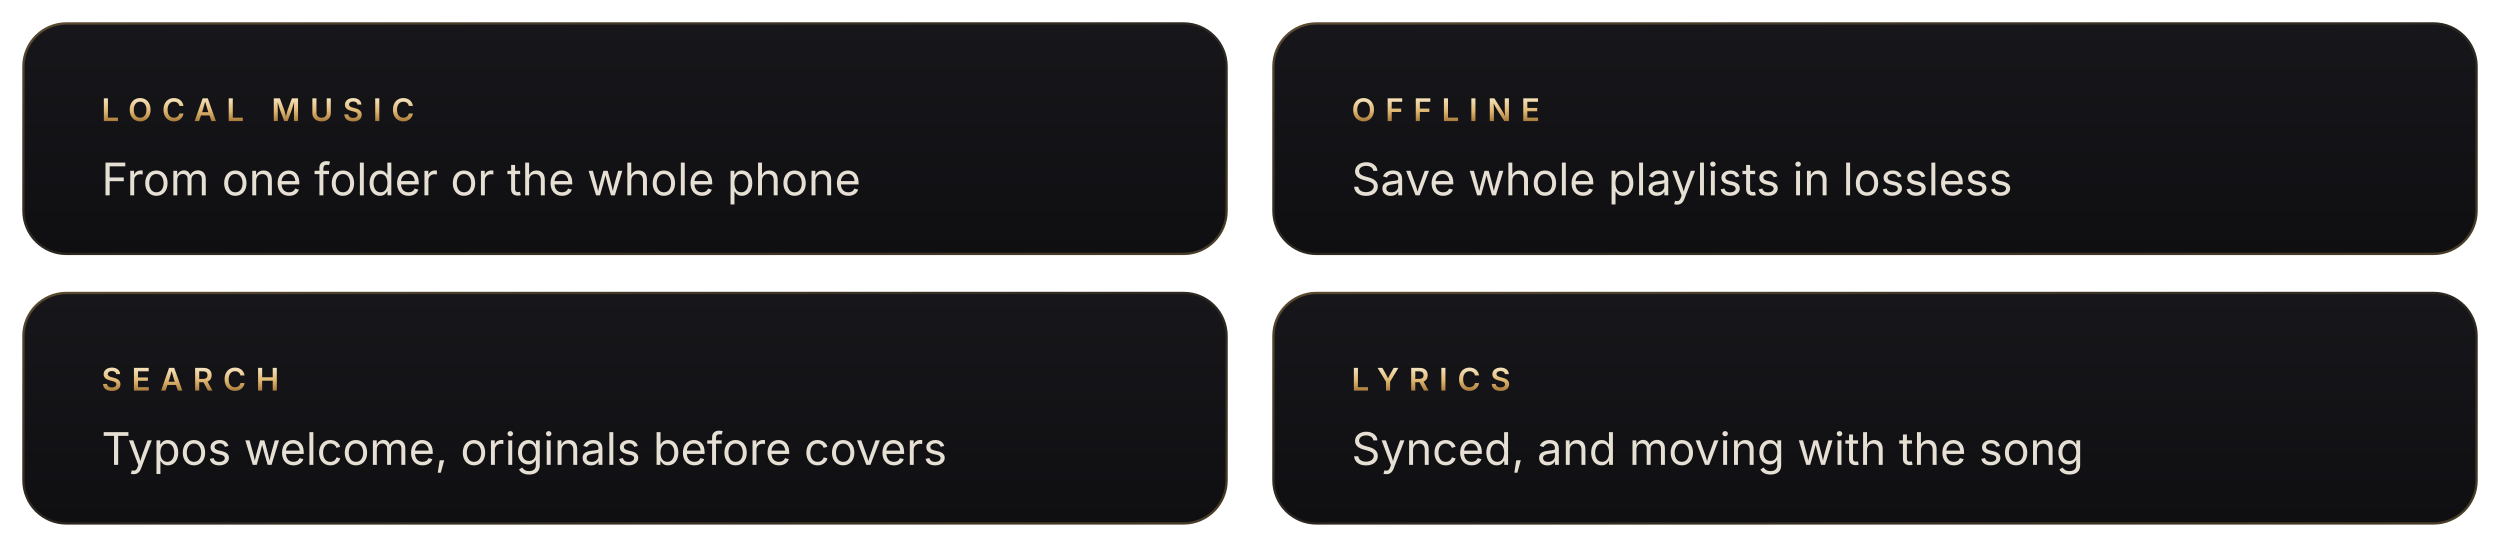
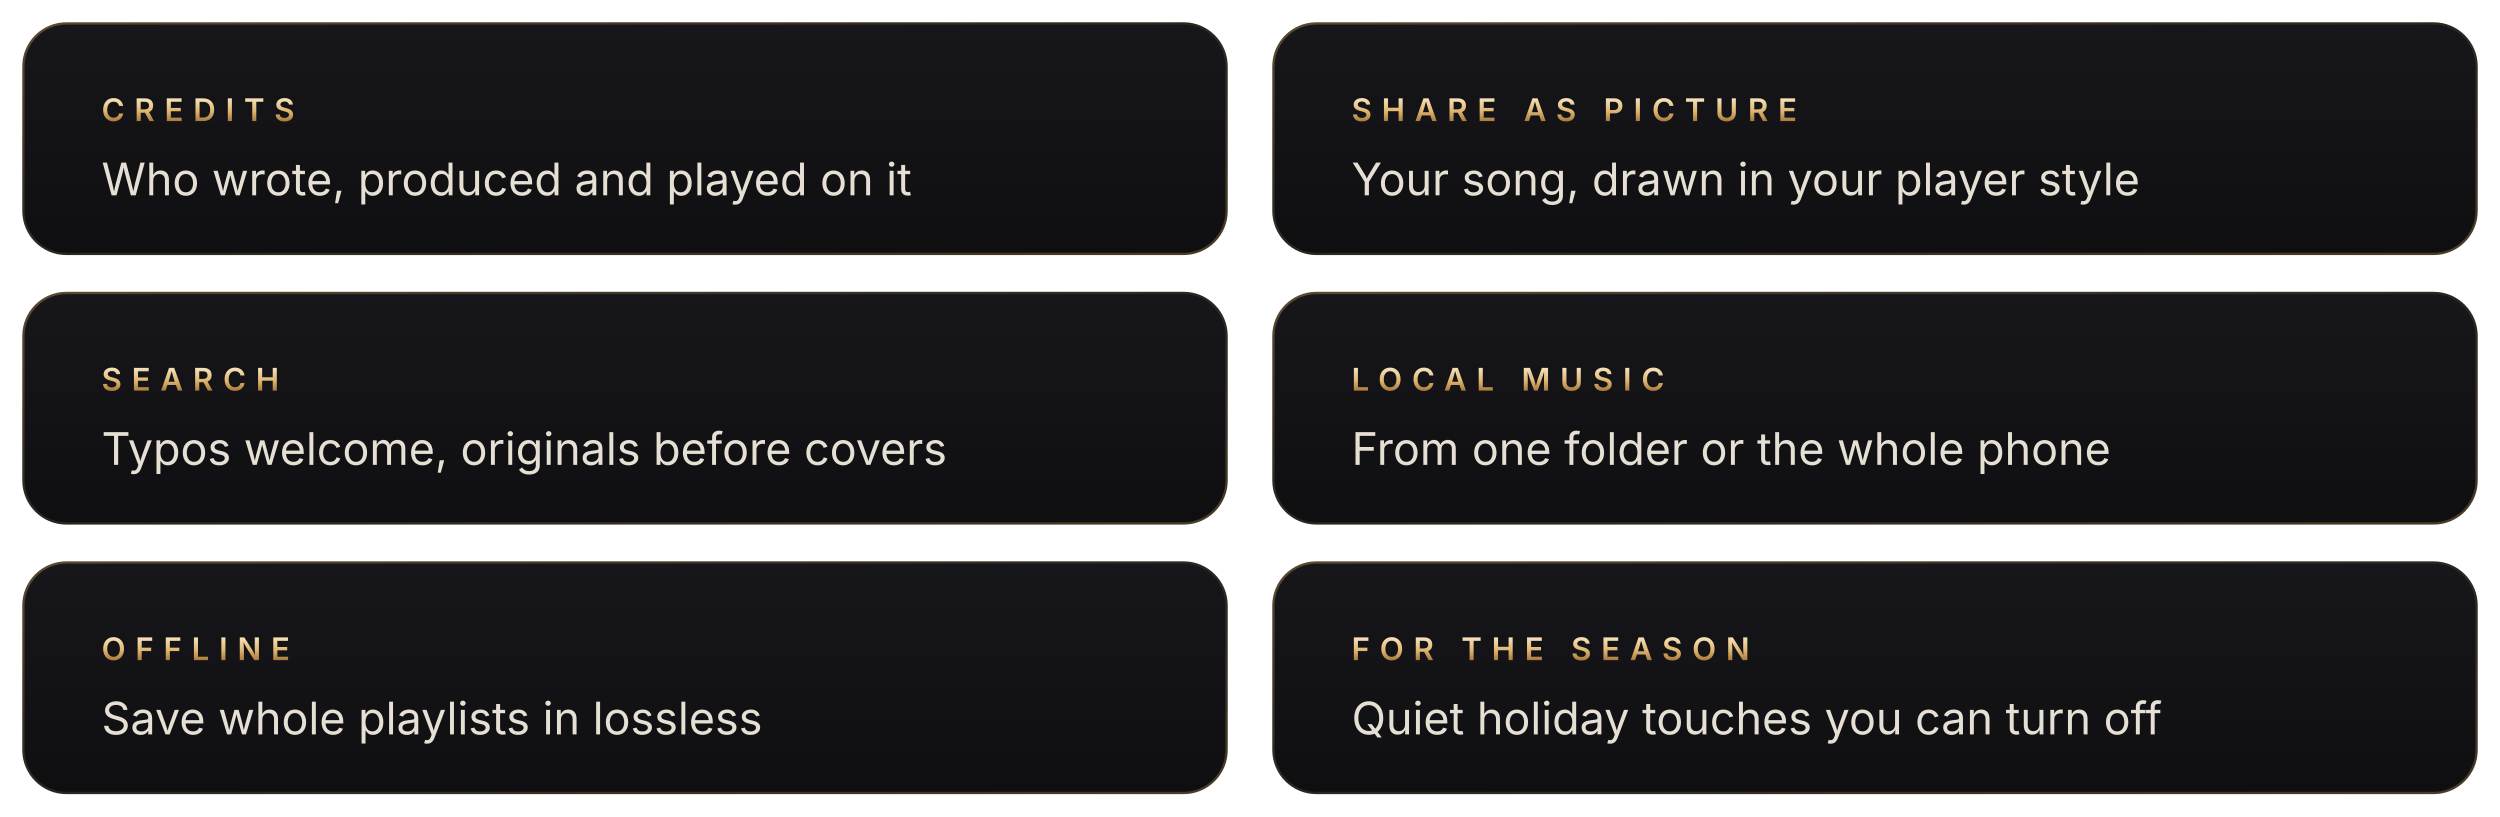
- <svg xmlns="http://www.w3.org/2000/svg" width="1280" height="280" viewBox="0 0 1280 280">
+ <svg xmlns="http://www.w3.org/2000/svg" width="1280" height="418" viewBox="0 0 1280 418">
  <defs>
    <linearGradient id="gold" x1="0" y1="0" x2="0" y2="1">
      <stop offset="0" stop-color="#F6E3BF" />
      <stop offset=".55" stop-color="#E0B872" />
      <stop offset="1" stop-color="#A8793A" />
    </linearGradient>
    <linearGradient id="card" x1="0" y1="0" x2="0" y2="1">
      <stop offset="0" stop-color="#17161A" />
      <stop offset="1" stop-color="#0F0F12" />
    </linearGradient>
    <linearGradient id="edge" x1="0" y1="0" x2="1" y2="1">
      <stop offset="0" stop-color="#5A4A30" />
      <stop offset=".5" stop-color="#2A2620" />
      <stop offset="1" stop-color="#4A3D28" />
    </linearGradient>
  </defs>
  <style>.t{font-family:'Segoe UI',Inter,'Helvetica Neue',Arial,sans-serif}</style>
  <g class="c" style="animation-delay:0.00s">
    <rect x="12" y="12" width="616" height="118" rx="22" fill="url(#card)" stroke="url(#edge)" stroke-width="1.2" />
-     <text x="52" y="62" class="t" font-size="16" font-weight="600" letter-spacing="5" text-anchor="start" fill="url(#gold)">LOCAL MUSIC</text>
-     <text x="52" y="100" class="t" font-size="23" font-weight="400" letter-spacing="0" text-anchor="start" fill="#E6DFD3">From one folder or the whole phone</text>
+     <text x="52" y="62" class="t" font-size="16" font-weight="600" letter-spacing="5" text-anchor="start" fill="url(#gold)">CREDITS</text>
+     <text x="52" y="100" class="t" font-size="23" font-weight="400" letter-spacing="0" text-anchor="start" fill="#E6DFD3">Who wrote, produced and played on it</text>
  </g>
  <g class="c" style="animation-delay:0.10s">
    <rect x="652" y="12" width="616" height="118" rx="22" fill="url(#card)" stroke="url(#edge)" stroke-width="1.2" />
-     <text x="692" y="62" class="t" font-size="16" font-weight="600" letter-spacing="5" text-anchor="start" fill="url(#gold)">OFFLINE</text>
-     <text x="692" y="100" class="t" font-size="23" font-weight="400" letter-spacing="0" text-anchor="start" fill="#E6DFD3">Save whole playlists in lossless</text>
+     <text x="692" y="62" class="t" font-size="16" font-weight="600" letter-spacing="5" text-anchor="start" fill="url(#gold)">SHARE AS PICTURE</text>
+     <text x="692" y="100" class="t" font-size="23" font-weight="400" letter-spacing="0" text-anchor="start" fill="#E6DFD3">Your song, drawn in your player style</text>
  </g>
  <g class="c" style="animation-delay:0.20s">
    <rect x="12" y="150" width="616" height="118" rx="22" fill="url(#card)" stroke="url(#edge)" stroke-width="1.2" />
    <text x="52" y="200" class="t" font-size="16" font-weight="600" letter-spacing="5" text-anchor="start" fill="url(#gold)">SEARCH</text>
    <text x="52" y="238" class="t" font-size="23" font-weight="400" letter-spacing="0" text-anchor="start" fill="#E6DFD3">Typos welcome, originals before covers</text>
  </g>
  <g class="c" style="animation-delay:0.30s">
    <rect x="652" y="150" width="616" height="118" rx="22" fill="url(#card)" stroke="url(#edge)" stroke-width="1.2" />
-     <text x="692" y="200" class="t" font-size="16" font-weight="600" letter-spacing="5" text-anchor="start" fill="url(#gold)">LYRICS</text>
-     <text x="692" y="238" class="t" font-size="23" font-weight="400" letter-spacing="0" text-anchor="start" fill="#E6DFD3">Synced, and moving with the song</text>
+     <text x="692" y="200" class="t" font-size="16" font-weight="600" letter-spacing="5" text-anchor="start" fill="url(#gold)">LOCAL MUSIC</text>
+     <text x="692" y="238" class="t" font-size="23" font-weight="400" letter-spacing="0" text-anchor="start" fill="#E6DFD3">From one folder or the whole phone</text>
+   </g>
+   <g class="c" style="animation-delay:0.40s">
+     <rect x="12" y="288" width="616" height="118" rx="22" fill="url(#card)" stroke="url(#edge)" stroke-width="1.2" />
+     <text x="52" y="338" class="t" font-size="16" font-weight="600" letter-spacing="5" text-anchor="start" fill="url(#gold)">OFFLINE</text>
+     <text x="52" y="376" class="t" font-size="23" font-weight="400" letter-spacing="0" text-anchor="start" fill="#E6DFD3">Save whole playlists in lossless</text>
+   </g>
+   <g class="c" style="animation-delay:0.50s">
+     <rect x="652" y="288" width="616" height="118" rx="22" fill="url(#card)" stroke="url(#edge)" stroke-width="1.2" />
+     <text x="692" y="338" class="t" font-size="16" font-weight="600" letter-spacing="5" text-anchor="start" fill="url(#gold)">FOR THE SEASON</text>
+     <text x="692" y="376" class="t" font-size="23" font-weight="400" letter-spacing="0" text-anchor="start" fill="#E6DFD3">Quiet holiday touches you can turn off</text>
  </g>
</svg>
